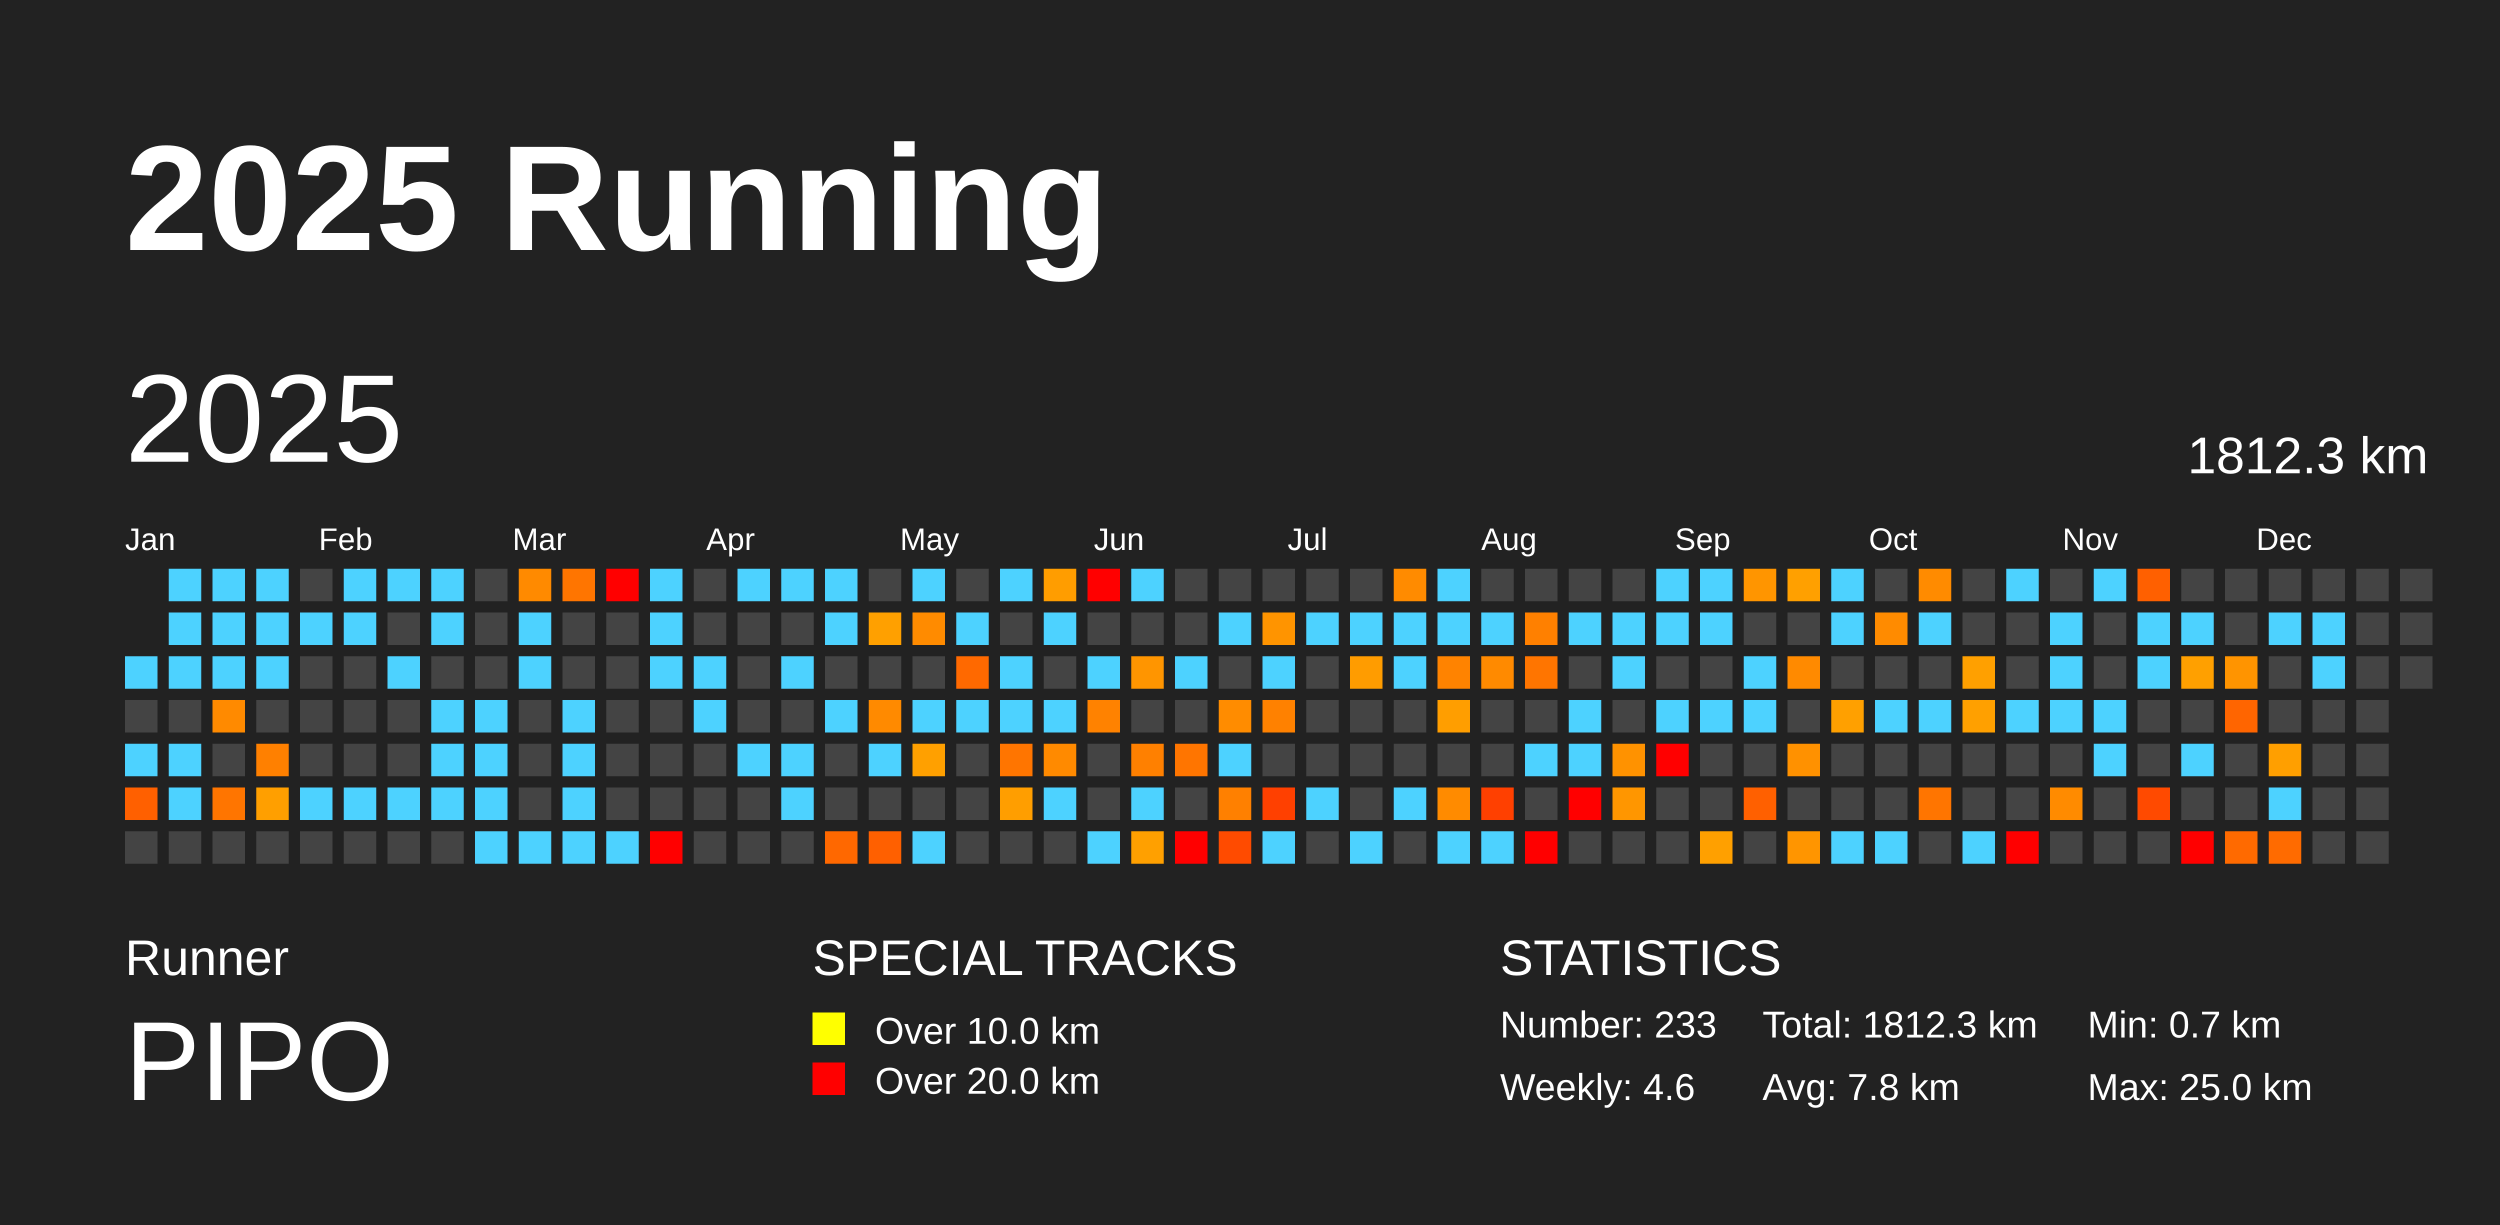
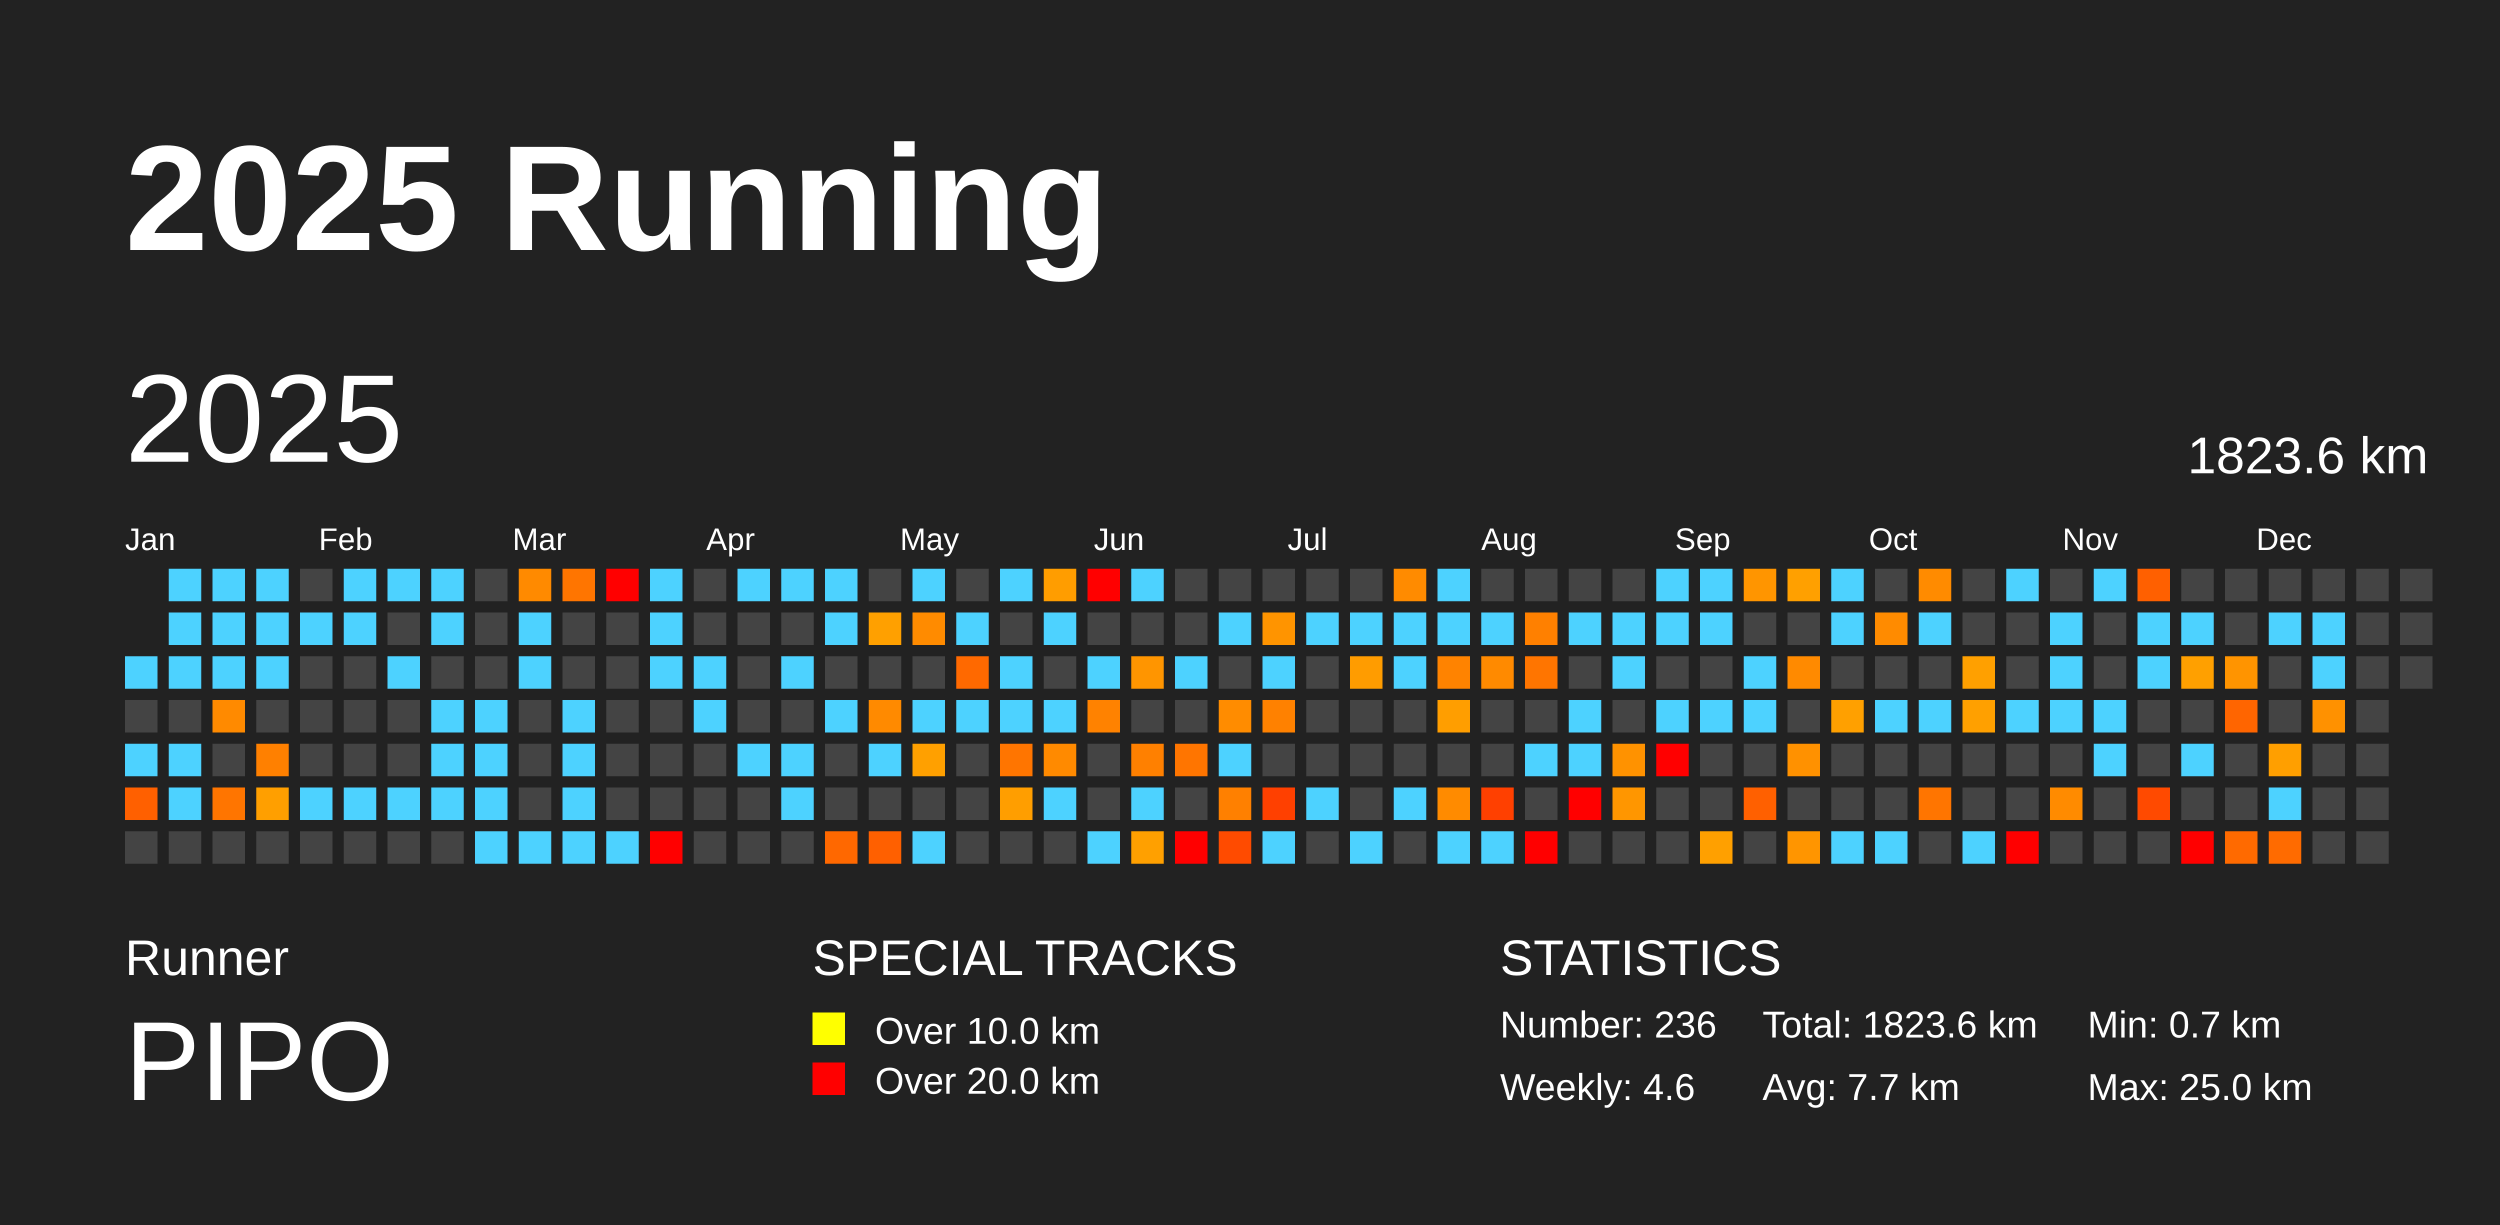
<svg xmlns="http://www.w3.org/2000/svg" baseProfile="full" height="98mm" version="1.1" viewBox="0,0,200,98" width="200mm">
  <defs />
  <rect fill="#222222" height="98" width="200" x="0" y="0" />
  <text fill="#FFFFFF" style="font-size:12px; font-family:Arial; font-weight:bold;" x="10" y="20">2025 Running</text>
  <text fill="#FFFFFF" style="font-size:4px; font-family:Arial" x="10" y="78">Runner</text>
  <text fill="#FFFFFF" style="font-size:9px; font-family:Arial" x="10" y="88">PIPO</text>
  <text fill="#FFFFFF" style="font-size:4px; font-family:Arial" x="65" y="78">SPECIAL TRACKS</text>
  <rect fill="yellow" height="2.6" width="2.6" x="65" y="81" />
  <text fill="#FFFFFF" style="font-size:3px; font-family:Arial" x="70" y="83.5">Over 10.0 km</text>
  <rect fill="red" height="2.6" width="2.6" x="65" y="85" />
  <text fill="#FFFFFF" style="font-size:3px; font-family:Arial" x="70" y="87.5">Over 20.0 km</text>
  <text fill="#FFFFFF" style="font-size:4px; font-family:Arial" x="120" y="78">STATISTICS</text>
-   <text fill="#FFFFFF" style="font-size:3px; font-family:Arial" x="120" y="83">Number: 233</text>
+   <text fill="#FFFFFF" style="font-size:3px; font-family:Arial" x="120" y="83">Number: 236</text>
  <text fill="#FFFFFF" style="font-size:3px; font-family:Arial" x="120" y="88">Weekly: 4.6</text>
-   <text fill="#FFFFFF" style="font-size:3px; font-family:Arial" x="141" y="83">Total: 1812.3 km</text>
-   <text fill="#FFFFFF" style="font-size:3px; font-family:Arial" x="141" y="88">Avg: 7.8 km</text>
+   <text fill="#FFFFFF" style="font-size:3px; font-family:Arial" x="141" y="83">Total: 1823.6 km</text>
+   <text fill="#FFFFFF" style="font-size:3px; font-family:Arial" x="141" y="88">Avg: 7.7 km</text>
  <text fill="#FFFFFF" style="font-size:3px; font-family:Arial" x="167" y="83">Min: 0.7 km</text>
  <text fill="#FFFFFF" style="font-size:3px; font-family:Arial" x="167" y="88">Max: 25.0 km</text>
  <text dominant-baseline="hanging" fill="#FFFFFF" style="font-size:10.0px; font-family:Arial;" x="10" y="30">2025</text>
-   <text dominant-baseline="hanging" fill="#FFFFFF" style="font-size:4.125px; font-family:Arial;" x="175" y="35">1812.3 km</text>
+   <text dominant-baseline="hanging" fill="#FFFFFF" style="font-size:4.125px; font-family:Arial;" x="175" y="35">1823.6 km</text>
  <text fill="#FFFFFF" style="font-size:2.5px; font-family:Arial" x="10.0" y="44">Jan</text>
  <text fill="#FFFFFF" style="font-size:2.5px; font-family:Arial" x="25.5" y="44">Feb</text>
  <text fill="#FFFFFF" style="font-size:2.5px; font-family:Arial" x="41.0" y="44">Mar</text>
  <text fill="#FFFFFF" style="font-size:2.5px; font-family:Arial" x="56.5" y="44">Apr</text>
  <text fill="#FFFFFF" style="font-size:2.5px; font-family:Arial" x="72.0" y="44">May</text>
  <text fill="#FFFFFF" style="font-size:2.5px; font-family:Arial" x="87.5" y="44">Jun</text>
  <text fill="#FFFFFF" style="font-size:2.5px; font-family:Arial" x="103.0" y="44">Jul</text>
  <text fill="#FFFFFF" style="font-size:2.5px; font-family:Arial" x="118.5" y="44">Aug</text>
  <text fill="#FFFFFF" style="font-size:2.5px; font-family:Arial" x="134.0" y="44">Sep</text>
  <text fill="#FFFFFF" style="font-size:2.5px; font-family:Arial" x="149.5" y="44">Oct</text>
  <text fill="#FFFFFF" style="font-size:2.5px; font-family:Arial" x="165.0" y="44">Nov</text>
  <text fill="#FFFFFF" style="font-size:2.5px; font-family:Arial" x="180.5" y="44">Dec</text>
  <rect fill="#4dd2ff" height="2.6" width="2.6" x="10.0" y="52.5" />
  <rect fill="#444444" height="2.6" width="2.6" x="10.0" y="56.0" />
  <rect fill="#4dd2ff" height="2.6" width="2.6" x="10.0" y="59.5" />
  <rect fill="#ff6000" height="2.6" width="2.6" x="10.0" y="63.0" />
  <rect fill="#444444" height="2.6" width="2.6" x="10.0" y="66.5" />
  <rect fill="#4dd2ff" height="2.6" width="2.6" x="13.5" y="45.5" />
  <rect fill="#4dd2ff" height="2.6" width="2.6" x="13.5" y="49.0" />
  <rect fill="#4dd2ff" height="2.6" width="2.6" x="13.5" y="52.5" />
  <rect fill="#444444" height="2.6" width="2.6" x="13.5" y="56.0" />
  <rect fill="#4dd2ff" height="2.6" width="2.6" x="13.5" y="59.5" />
  <rect fill="#4dd2ff" height="2.6" width="2.6" x="13.5" y="63.0" />
  <rect fill="#444444" height="2.6" width="2.6" x="13.5" y="66.5" />
  <rect fill="#4dd2ff" height="2.6" width="2.6" x="17.0" y="45.5" />
  <rect fill="#4dd2ff" height="2.6" width="2.6" x="17.0" y="49.0" />
  <rect fill="#4dd2ff" height="2.6" width="2.6" x="17.0" y="52.5" />
  <rect fill="#ff8a00" height="2.6" width="2.6" x="17.0" y="56.0" />
  <rect fill="#444444" height="2.6" width="2.6" x="17.0" y="59.5" />
  <rect fill="#ff7500" height="2.6" width="2.6" x="17.0" y="63.0" />
  <rect fill="#444444" height="2.6" width="2.6" x="17.0" y="66.5" />
  <rect fill="#4dd2ff" height="2.6" width="2.6" x="20.5" y="45.5" />
  <rect fill="#4dd2ff" height="2.6" width="2.6" x="20.5" y="49.0" />
  <rect fill="#4dd2ff" height="2.6" width="2.6" x="20.5" y="52.5" />
  <rect fill="#444444" height="2.6" width="2.6" x="20.5" y="56.0" />
  <rect fill="#ff8000" height="2.6" width="2.6" x="20.5" y="59.5" />
  <rect fill="#ff9f00" height="2.6" width="2.6" x="20.5" y="63.0" />
  <rect fill="#444444" height="2.6" width="2.6" x="20.5" y="66.5" />
  <rect fill="#444444" height="2.6" width="2.6" x="24.0" y="45.5" />
  <rect fill="#4dd2ff" height="2.6" width="2.6" x="24.0" y="49.0" />
  <rect fill="#444444" height="2.6" width="2.6" x="24.0" y="52.5" />
  <rect fill="#444444" height="2.6" width="2.6" x="24.0" y="56.0" />
  <rect fill="#444444" height="2.6" width="2.6" x="24.0" y="59.5" />
  <rect fill="#4dd2ff" height="2.6" width="2.6" x="24.0" y="63.0" />
  <rect fill="#444444" height="2.6" width="2.6" x="24.0" y="66.5" />
  <rect fill="#4dd2ff" height="2.6" width="2.6" x="27.5" y="45.5" />
  <rect fill="#4dd2ff" height="2.6" width="2.6" x="27.5" y="49.0" />
  <rect fill="#444444" height="2.6" width="2.6" x="27.5" y="52.5" />
  <rect fill="#444444" height="2.6" width="2.6" x="27.5" y="56.0" />
  <rect fill="#444444" height="2.6" width="2.6" x="27.5" y="59.5" />
  <rect fill="#4dd2ff" height="2.6" width="2.6" x="27.5" y="63.0" />
  <rect fill="#444444" height="2.6" width="2.6" x="27.5" y="66.5" />
  <rect fill="#4dd2ff" height="2.6" width="2.6" x="31.0" y="45.5" />
  <rect fill="#444444" height="2.6" width="2.6" x="31.0" y="49.0" />
  <rect fill="#4dd2ff" height="2.6" width="2.6" x="31.0" y="52.5" />
  <rect fill="#444444" height="2.6" width="2.6" x="31.0" y="56.0" />
  <rect fill="#444444" height="2.6" width="2.6" x="31.0" y="59.5" />
  <rect fill="#4dd2ff" height="2.6" width="2.6" x="31.0" y="63.0" />
  <rect fill="#444444" height="2.6" width="2.6" x="31.0" y="66.5" />
  <rect fill="#4dd2ff" height="2.6" width="2.6" x="34.5" y="45.5" />
  <rect fill="#4dd2ff" height="2.6" width="2.6" x="34.5" y="49.0" />
  <rect fill="#444444" height="2.6" width="2.6" x="34.5" y="52.5" />
  <rect fill="#4dd2ff" height="2.6" width="2.6" x="34.5" y="56.0" />
  <rect fill="#4dd2ff" height="2.6" width="2.6" x="34.5" y="59.5" />
  <rect fill="#4dd2ff" height="2.6" width="2.6" x="34.5" y="63.0" />
  <rect fill="#444444" height="2.6" width="2.6" x="34.5" y="66.5" />
  <rect fill="#444444" height="2.6" width="2.6" x="38.0" y="45.5" />
  <rect fill="#444444" height="2.6" width="2.6" x="38.0" y="49.0" />
  <rect fill="#444444" height="2.6" width="2.6" x="38.0" y="52.5" />
  <rect fill="#4dd2ff" height="2.6" width="2.6" x="38.0" y="56.0" />
  <rect fill="#4dd2ff" height="2.6" width="2.6" x="38.0" y="59.5" />
  <rect fill="#4dd2ff" height="2.6" width="2.6" x="38.0" y="63.0" />
  <rect fill="#4dd2ff" height="2.6" width="2.6" x="38.0" y="66.5" />
  <rect fill="#ff8a00" height="2.6" width="2.6" x="41.5" y="45.5" />
  <rect fill="#4dd2ff" height="2.6" width="2.6" x="41.5" y="49.0" />
  <rect fill="#4dd2ff" height="2.6" width="2.6" x="41.5" y="52.5" />
  <rect fill="#444444" height="2.6" width="2.6" x="41.5" y="56.0" />
  <rect fill="#444444" height="2.6" width="2.6" x="41.5" y="59.5" />
  <rect fill="#444444" height="2.6" width="2.6" x="41.5" y="63.0" />
  <rect fill="#4dd2ff" height="2.6" width="2.6" x="41.5" y="66.5" />
  <rect fill="#ff7500" height="2.6" width="2.6" x="45.0" y="45.5" />
  <rect fill="#444444" height="2.6" width="2.6" x="45.0" y="49.0" />
  <rect fill="#444444" height="2.6" width="2.6" x="45.0" y="52.5" />
  <rect fill="#4dd2ff" height="2.6" width="2.6" x="45.0" y="56.0" />
  <rect fill="#4dd2ff" height="2.6" width="2.6" x="45.0" y="59.5" />
  <rect fill="#4dd2ff" height="2.6" width="2.6" x="45.0" y="63.0" />
  <rect fill="#4dd2ff" height="2.6" width="2.6" x="45.0" y="66.5" />
  <rect fill="red" height="2.6" width="2.6" x="48.5" y="45.5" />
  <rect fill="#444444" height="2.6" width="2.6" x="48.5" y="49.0" />
  <rect fill="#444444" height="2.6" width="2.6" x="48.5" y="52.5" />
  <rect fill="#444444" height="2.6" width="2.6" x="48.5" y="56.0" />
  <rect fill="#444444" height="2.6" width="2.6" x="48.5" y="59.5" />
  <rect fill="#444444" height="2.6" width="2.6" x="48.5" y="63.0" />
  <rect fill="#4dd2ff" height="2.6" width="2.6" x="48.5" y="66.5" />
  <rect fill="#4dd2ff" height="2.6" width="2.6" x="52.0" y="45.5" />
  <rect fill="#4dd2ff" height="2.6" width="2.6" x="52.0" y="49.0" />
  <rect fill="#4dd2ff" height="2.6" width="2.6" x="52.0" y="52.5" />
  <rect fill="#444444" height="2.6" width="2.6" x="52.0" y="56.0" />
  <rect fill="#444444" height="2.6" width="2.6" x="52.0" y="59.5" />
  <rect fill="#444444" height="2.6" width="2.6" x="52.0" y="63.0" />
  <rect fill="red" height="2.6" width="2.6" x="52.0" y="66.5" />
  <rect fill="#444444" height="2.6" width="2.6" x="55.5" y="45.5" />
  <rect fill="#444444" height="2.6" width="2.6" x="55.5" y="49.0" />
  <rect fill="#4dd2ff" height="2.6" width="2.6" x="55.5" y="52.5" />
  <rect fill="#4dd2ff" height="2.6" width="2.6" x="55.5" y="56.0" />
  <rect fill="#444444" height="2.6" width="2.6" x="55.5" y="59.5" />
  <rect fill="#444444" height="2.6" width="2.6" x="55.5" y="63.0" />
  <rect fill="#444444" height="2.6" width="2.6" x="55.5" y="66.5" />
  <rect fill="#4dd2ff" height="2.6" width="2.6" x="59.0" y="45.5" />
  <rect fill="#444444" height="2.6" width="2.6" x="59.0" y="49.0" />
  <rect fill="#444444" height="2.6" width="2.6" x="59.0" y="52.5" />
  <rect fill="#444444" height="2.6" width="2.6" x="59.0" y="56.0" />
  <rect fill="#4dd2ff" height="2.6" width="2.6" x="59.0" y="59.5" />
  <rect fill="#444444" height="2.6" width="2.6" x="59.0" y="63.0" />
  <rect fill="#444444" height="2.6" width="2.6" x="59.0" y="66.5" />
  <rect fill="#4dd2ff" height="2.6" width="2.6" x="62.5" y="45.5" />
  <rect fill="#444444" height="2.6" width="2.6" x="62.5" y="49.0" />
  <rect fill="#4dd2ff" height="2.6" width="2.6" x="62.5" y="52.5" />
  <rect fill="#444444" height="2.6" width="2.6" x="62.5" y="56.0" />
  <rect fill="#4dd2ff" height="2.6" width="2.6" x="62.5" y="59.5" />
  <rect fill="#4dd2ff" height="2.6" width="2.6" x="62.5" y="63.0" />
  <rect fill="#444444" height="2.6" width="2.6" x="62.5" y="66.5" />
  <rect fill="#4dd2ff" height="2.6" width="2.6" x="66.0" y="45.5" />
  <rect fill="#4dd2ff" height="2.6" width="2.6" x="66.0" y="49.0" />
  <rect fill="#444444" height="2.6" width="2.6" x="66.0" y="52.5" />
  <rect fill="#4dd2ff" height="2.6" width="2.6" x="66.0" y="56.0" />
  <rect fill="#444444" height="2.6" width="2.6" x="66.0" y="59.5" />
  <rect fill="#444444" height="2.6" width="2.6" x="66.0" y="63.0" />
  <rect fill="#ff6800" height="2.6" width="2.6" x="66.0" y="66.5" />
  <rect fill="#444444" height="2.6" width="2.6" x="69.5" y="45.5" />
  <rect fill="#ffa000" height="2.6" width="2.6" x="69.5" y="49.0" />
  <rect fill="#444444" height="2.6" width="2.6" x="69.5" y="52.5" />
  <rect fill="#ff8a00" height="2.6" width="2.6" x="69.5" y="56.0" />
  <rect fill="#4dd2ff" height="2.6" width="2.6" x="69.5" y="59.5" />
  <rect fill="#444444" height="2.6" width="2.6" x="69.5" y="63.0" />
  <rect fill="#ff6000" height="2.6" width="2.6" x="69.5" y="66.5" />
  <rect fill="#4dd2ff" height="2.6" width="2.6" x="73.0" y="45.5" />
  <rect fill="#ff8b00" height="2.6" width="2.6" x="73.0" y="49.0" />
  <rect fill="#444444" height="2.6" width="2.6" x="73.0" y="52.5" />
  <rect fill="#4dd2ff" height="2.6" width="2.6" x="73.0" y="56.0" />
  <rect fill="#ffa000" height="2.6" width="2.6" x="73.0" y="59.5" />
  <rect fill="#444444" height="2.6" width="2.6" x="73.0" y="63.0" />
  <rect fill="#4dd2ff" height="2.6" width="2.6" x="73.0" y="66.5" />
  <rect fill="#444444" height="2.6" width="2.6" x="76.5" y="45.5" />
  <rect fill="#4dd2ff" height="2.6" width="2.6" x="76.5" y="49.0" />
  <rect fill="#ff6900" height="2.6" width="2.6" x="76.5" y="52.5" />
  <rect fill="#4dd2ff" height="2.6" width="2.6" x="76.5" y="56.0" />
  <rect fill="#444444" height="2.6" width="2.6" x="76.5" y="59.5" />
  <rect fill="#444444" height="2.6" width="2.6" x="76.5" y="63.0" />
  <rect fill="#444444" height="2.6" width="2.6" x="76.5" y="66.5" />
  <rect fill="#4dd2ff" height="2.6" width="2.6" x="80.0" y="45.5" />
  <rect fill="#444444" height="2.6" width="2.6" x="80.0" y="49.0" />
  <rect fill="#4dd2ff" height="2.6" width="2.6" x="80.0" y="52.5" />
  <rect fill="#4dd2ff" height="2.6" width="2.6" x="80.0" y="56.0" />
  <rect fill="#ff7500" height="2.6" width="2.6" x="80.0" y="59.5" />
  <rect fill="#ff9e00" height="2.6" width="2.6" x="80.0" y="63.0" />
  <rect fill="#444444" height="2.6" width="2.6" x="80.0" y="66.5" />
  <rect fill="#ff9d00" height="2.6" width="2.6" x="83.5" y="45.5" />
  <rect fill="#4dd2ff" height="2.6" width="2.6" x="83.5" y="49.0" />
  <rect fill="#444444" height="2.6" width="2.6" x="83.5" y="52.5" />
  <rect fill="#4dd2ff" height="2.6" width="2.6" x="83.5" y="56.0" />
  <rect fill="#ff8a00" height="2.6" width="2.6" x="83.5" y="59.5" />
  <rect fill="#4dd2ff" height="2.6" width="2.6" x="83.5" y="63.0" />
  <rect fill="#444444" height="2.6" width="2.6" x="83.5" y="66.5" />
  <rect fill="red" height="2.6" width="2.6" x="87.0" y="45.5" />
  <rect fill="#444444" height="2.6" width="2.6" x="87.0" y="49.0" />
  <rect fill="#4dd2ff" height="2.6" width="2.6" x="87.0" y="52.5" />
  <rect fill="#ff8200" height="2.6" width="2.6" x="87.0" y="56.0" />
  <rect fill="#444444" height="2.6" width="2.6" x="87.0" y="59.5" />
  <rect fill="#444444" height="2.6" width="2.6" x="87.0" y="63.0" />
  <rect fill="#4dd2ff" height="2.6" width="2.6" x="87.0" y="66.5" />
  <rect fill="#4dd2ff" height="2.6" width="2.6" x="90.5" y="45.5" />
  <rect fill="#444444" height="2.6" width="2.6" x="90.5" y="49.0" />
  <rect fill="#ff9500" height="2.6" width="2.6" x="90.5" y="52.5" />
  <rect fill="#444444" height="2.6" width="2.6" x="90.5" y="56.0" />
  <rect fill="#ff8000" height="2.6" width="2.6" x="90.5" y="59.5" />
  <rect fill="#4dd2ff" height="2.6" width="2.6" x="90.5" y="63.0" />
  <rect fill="#ffa000" height="2.6" width="2.6" x="90.5" y="66.5" />
  <rect fill="#444444" height="2.6" width="2.6" x="94.0" y="45.5" />
  <rect fill="#444444" height="2.6" width="2.6" x="94.0" y="49.0" />
  <rect fill="#4dd2ff" height="2.6" width="2.6" x="94.0" y="52.5" />
  <rect fill="#444444" height="2.6" width="2.6" x="94.0" y="56.0" />
  <rect fill="#ff7500" height="2.6" width="2.6" x="94.0" y="59.5" />
  <rect fill="#444444" height="2.6" width="2.6" x="94.0" y="63.0" />
  <rect fill="red" height="2.6" width="2.6" x="94.0" y="66.5" />
  <rect fill="#444444" height="2.6" width="2.6" x="97.5" y="45.5" />
  <rect fill="#4dd2ff" height="2.6" width="2.6" x="97.5" y="49.0" />
  <rect fill="#444444" height="2.6" width="2.6" x="97.5" y="52.5" />
  <rect fill="#ff8c00" height="2.6" width="2.6" x="97.5" y="56.0" />
  <rect fill="#4dd2ff" height="2.6" width="2.6" x="97.5" y="59.5" />
  <rect fill="#ff8000" height="2.6" width="2.6" x="97.5" y="63.0" />
  <rect fill="#ff4b00" height="2.6" width="2.6" x="97.5" y="66.5" />
  <rect fill="#444444" height="2.6" width="2.6" x="101.0" y="45.5" />
  <rect fill="#ff9400" height="2.6" width="2.6" x="101.0" y="49.0" />
  <rect fill="#4dd2ff" height="2.6" width="2.6" x="101.0" y="52.5" />
  <rect fill="#ff8100" height="2.6" width="2.6" x="101.0" y="56.0" />
  <rect fill="#444444" height="2.6" width="2.6" x="101.0" y="59.5" />
  <rect fill="#ff4000" height="2.6" width="2.6" x="101.0" y="63.0" />
  <rect fill="#4dd2ff" height="2.6" width="2.6" x="101.0" y="66.5" />
  <rect fill="#444444" height="2.6" width="2.6" x="104.5" y="45.5" />
  <rect fill="#4dd2ff" height="2.6" width="2.6" x="104.5" y="49.0" />
  <rect fill="#444444" height="2.6" width="2.6" x="104.5" y="52.5" />
  <rect fill="#444444" height="2.6" width="2.6" x="104.5" y="56.0" />
  <rect fill="#444444" height="2.6" width="2.6" x="104.5" y="59.5" />
  <rect fill="#4dd2ff" height="2.6" width="2.6" x="104.5" y="63.0" />
  <rect fill="#444444" height="2.6" width="2.6" x="104.5" y="66.5" />
  <rect fill="#444444" height="2.6" width="2.6" x="108.0" y="45.5" />
  <rect fill="#4dd2ff" height="2.6" width="2.6" x="108.0" y="49.0" />
  <rect fill="#ff9c00" height="2.6" width="2.6" x="108.0" y="52.5" />
  <rect fill="#444444" height="2.6" width="2.6" x="108.0" y="56.0" />
  <rect fill="#444444" height="2.6" width="2.6" x="108.0" y="59.5" />
  <rect fill="#444444" height="2.6" width="2.6" x="108.0" y="63.0" />
  <rect fill="#4dd2ff" height="2.6" width="2.6" x="108.0" y="66.5" />
  <rect fill="#ff8b00" height="2.6" width="2.6" x="111.5" y="45.5" />
  <rect fill="#4dd2ff" height="2.6" width="2.6" x="111.5" y="49.0" />
  <rect fill="#4dd2ff" height="2.6" width="2.6" x="111.5" y="52.5" />
  <rect fill="#444444" height="2.6" width="2.6" x="111.5" y="56.0" />
  <rect fill="#444444" height="2.6" width="2.6" x="111.5" y="59.5" />
  <rect fill="#4dd2ff" height="2.6" width="2.6" x="111.5" y="63.0" />
  <rect fill="#444444" height="2.6" width="2.6" x="111.5" y="66.5" />
  <rect fill="#4dd2ff" height="2.6" width="2.6" x="115.0" y="45.5" />
  <rect fill="#4dd2ff" height="2.6" width="2.6" x="115.0" y="49.0" />
  <rect fill="#ff8300" height="2.6" width="2.6" x="115.0" y="52.5" />
  <rect fill="#ff9e00" height="2.6" width="2.6" x="115.0" y="56.0" />
  <rect fill="#444444" height="2.6" width="2.6" x="115.0" y="59.5" />
  <rect fill="#ff8b00" height="2.6" width="2.6" x="115.0" y="63.0" />
  <rect fill="#4dd2ff" height="2.6" width="2.6" x="115.0" y="66.5" />
  <rect fill="#444444" height="2.6" width="2.6" x="118.5" y="45.5" />
  <rect fill="#4dd2ff" height="2.6" width="2.6" x="118.5" y="49.0" />
  <rect fill="#ff8a00" height="2.6" width="2.6" x="118.5" y="52.5" />
  <rect fill="#444444" height="2.6" width="2.6" x="118.5" y="56.0" />
  <rect fill="#444444" height="2.6" width="2.6" x="118.5" y="59.5" />
  <rect fill="#ff4000" height="2.6" width="2.6" x="118.5" y="63.0" />
  <rect fill="#4dd2ff" height="2.6" width="2.6" x="118.5" y="66.5" />
  <rect fill="#444444" height="2.6" width="2.6" x="122.0" y="45.5" />
  <rect fill="#ff8000" height="2.6" width="2.6" x="122.0" y="49.0" />
  <rect fill="#ff7500" height="2.6" width="2.6" x="122.0" y="52.5" />
  <rect fill="#444444" height="2.6" width="2.6" x="122.0" y="56.0" />
  <rect fill="#4dd2ff" height="2.6" width="2.6" x="122.0" y="59.5" />
  <rect fill="#444444" height="2.6" width="2.6" x="122.0" y="63.0" />
  <rect fill="red" height="2.6" width="2.6" x="122.0" y="66.5" />
  <rect fill="#444444" height="2.6" width="2.6" x="125.5" y="45.5" />
  <rect fill="#4dd2ff" height="2.6" width="2.6" x="125.5" y="49.0" />
  <rect fill="#444444" height="2.6" width="2.6" x="125.5" y="52.5" />
  <rect fill="#4dd2ff" height="2.6" width="2.6" x="125.5" y="56.0" />
  <rect fill="#4dd2ff" height="2.6" width="2.6" x="125.5" y="59.5" />
  <rect fill="red" height="2.6" width="2.6" x="125.5" y="63.0" />
  <rect fill="#444444" height="2.6" width="2.6" x="125.5" y="66.5" />
  <rect fill="#444444" height="2.6" width="2.6" x="129.0" y="45.5" />
  <rect fill="#4dd2ff" height="2.6" width="2.6" x="129.0" y="49.0" />
  <rect fill="#4dd2ff" height="2.6" width="2.6" x="129.0" y="52.5" />
  <rect fill="#444444" height="2.6" width="2.6" x="129.0" y="56.0" />
  <rect fill="#ff9200" height="2.6" width="2.6" x="129.0" y="59.5" />
  <rect fill="#ff9600" height="2.6" width="2.6" x="129.0" y="63.0" />
  <rect fill="#444444" height="2.6" width="2.6" x="129.0" y="66.5" />
  <rect fill="#4dd2ff" height="2.6" width="2.6" x="132.5" y="45.5" />
  <rect fill="#4dd2ff" height="2.6" width="2.6" x="132.5" y="49.0" />
  <rect fill="#444444" height="2.6" width="2.6" x="132.5" y="52.5" />
  <rect fill="#4dd2ff" height="2.6" width="2.6" x="132.5" y="56.0" />
  <rect fill="red" height="2.6" width="2.6" x="132.5" y="59.5" />
  <rect fill="#444444" height="2.6" width="2.6" x="132.5" y="63.0" />
  <rect fill="#444444" height="2.6" width="2.6" x="132.5" y="66.5" />
  <rect fill="#4dd2ff" height="2.6" width="2.6" x="136.0" y="45.5" />
  <rect fill="#4dd2ff" height="2.6" width="2.6" x="136.0" y="49.0" />
  <rect fill="#444444" height="2.6" width="2.6" x="136.0" y="52.5" />
  <rect fill="#4dd2ff" height="2.6" width="2.6" x="136.0" y="56.0" />
  <rect fill="#444444" height="2.6" width="2.6" x="136.0" y="59.5" />
  <rect fill="#444444" height="2.6" width="2.6" x="136.0" y="63.0" />
  <rect fill="#ffa000" height="2.6" width="2.6" x="136.0" y="66.5" />
  <rect fill="#ff9500" height="2.6" width="2.6" x="139.5" y="45.5" />
  <rect fill="#444444" height="2.6" width="2.6" x="139.5" y="49.0" />
  <rect fill="#4dd2ff" height="2.6" width="2.6" x="139.5" y="52.5" />
  <rect fill="#4dd2ff" height="2.6" width="2.6" x="139.5" y="56.0" />
  <rect fill="#444444" height="2.6" width="2.6" x="139.5" y="59.5" />
  <rect fill="#ff6000" height="2.6" width="2.6" x="139.5" y="63.0" />
  <rect fill="#444444" height="2.6" width="2.6" x="139.5" y="66.5" />
  <rect fill="#ffa000" height="2.6" width="2.6" x="143.0" y="45.5" />
  <rect fill="#444444" height="2.6" width="2.6" x="143.0" y="49.0" />
  <rect fill="#ff8a00" height="2.6" width="2.6" x="143.0" y="52.5" />
  <rect fill="#444444" height="2.6" width="2.6" x="143.0" y="56.0" />
  <rect fill="#ff9100" height="2.6" width="2.6" x="143.0" y="59.5" />
  <rect fill="#444444" height="2.6" width="2.6" x="143.0" y="63.0" />
  <rect fill="#ff9500" height="2.6" width="2.6" x="143.0" y="66.5" />
  <rect fill="#4dd2ff" height="2.6" width="2.6" x="146.5" y="45.5" />
  <rect fill="#4dd2ff" height="2.6" width="2.6" x="146.5" y="49.0" />
  <rect fill="#444444" height="2.6" width="2.6" x="146.5" y="52.5" />
  <rect fill="#ffa000" height="2.6" width="2.6" x="146.5" y="56.0" />
  <rect fill="#444444" height="2.6" width="2.6" x="146.5" y="59.5" />
  <rect fill="#444444" height="2.6" width="2.6" x="146.5" y="63.0" />
  <rect fill="#4dd2ff" height="2.6" width="2.6" x="146.5" y="66.5" />
  <rect fill="#444444" height="2.6" width="2.6" x="150.0" y="45.5" />
  <rect fill="#ff8b00" height="2.6" width="2.6" x="150.0" y="49.0" />
  <rect fill="#444444" height="2.6" width="2.6" x="150.0" y="52.5" />
  <rect fill="#4dd2ff" height="2.6" width="2.6" x="150.0" y="56.0" />
  <rect fill="#444444" height="2.6" width="2.6" x="150.0" y="59.5" />
  <rect fill="#444444" height="2.6" width="2.6" x="150.0" y="63.0" />
  <rect fill="#4dd2ff" height="2.6" width="2.6" x="150.0" y="66.5" />
  <rect fill="#ff8b00" height="2.6" width="2.6" x="153.5" y="45.5" />
  <rect fill="#4dd2ff" height="2.6" width="2.6" x="153.5" y="49.0" />
  <rect fill="#444444" height="2.6" width="2.6" x="153.5" y="52.5" />
  <rect fill="#4dd2ff" height="2.6" width="2.6" x="153.5" y="56.0" />
  <rect fill="#444444" height="2.6" width="2.6" x="153.5" y="59.5" />
  <rect fill="#ff7500" height="2.6" width="2.6" x="153.5" y="63.0" />
  <rect fill="#444444" height="2.6" width="2.6" x="153.5" y="66.5" />
  <rect fill="#444444" height="2.6" width="2.6" x="157.0" y="45.5" />
  <rect fill="#444444" height="2.6" width="2.6" x="157.0" y="49.0" />
  <rect fill="#ffa000" height="2.6" width="2.6" x="157.0" y="52.5" />
  <rect fill="#ffa000" height="2.6" width="2.6" x="157.0" y="56.0" />
  <rect fill="#444444" height="2.6" width="2.6" x="157.0" y="59.5" />
  <rect fill="#444444" height="2.6" width="2.6" x="157.0" y="63.0" />
  <rect fill="#4dd2ff" height="2.6" width="2.6" x="157.0" y="66.5" />
  <rect fill="#4dd2ff" height="2.6" width="2.6" x="160.5" y="45.5" />
  <rect fill="#444444" height="2.6" width="2.6" x="160.5" y="49.0" />
  <rect fill="#444444" height="2.6" width="2.6" x="160.5" y="52.5" />
  <rect fill="#4dd2ff" height="2.6" width="2.6" x="160.5" y="56.0" />
  <rect fill="#444444" height="2.6" width="2.6" x="160.5" y="59.5" />
  <rect fill="#444444" height="2.6" width="2.6" x="160.5" y="63.0" />
  <rect fill="red" height="2.6" width="2.6" x="160.5" y="66.5" />
  <rect fill="#444444" height="2.6" width="2.6" x="164.0" y="45.5" />
  <rect fill="#4dd2ff" height="2.6" width="2.6" x="164.0" y="49.0" />
  <rect fill="#4dd2ff" height="2.6" width="2.6" x="164.0" y="52.5" />
  <rect fill="#4dd2ff" height="2.6" width="2.6" x="164.0" y="56.0" />
  <rect fill="#444444" height="2.6" width="2.6" x="164.0" y="59.5" />
  <rect fill="#ff8b00" height="2.6" width="2.6" x="164.0" y="63.0" />
  <rect fill="#444444" height="2.6" width="2.6" x="164.0" y="66.5" />
  <rect fill="#4dd2ff" height="2.6" width="2.6" x="167.5" y="45.5" />
  <rect fill="#444444" height="2.6" width="2.6" x="167.5" y="49.0" />
  <rect fill="#444444" height="2.6" width="2.6" x="167.5" y="52.5" />
  <rect fill="#4dd2ff" height="2.6" width="2.6" x="167.5" y="56.0" />
  <rect fill="#4dd2ff" height="2.6" width="2.6" x="167.5" y="59.5" />
  <rect fill="#444444" height="2.6" width="2.6" x="167.5" y="63.0" />
  <rect fill="#444444" height="2.6" width="2.6" x="167.5" y="66.5" />
  <rect fill="#ff6000" height="2.6" width="2.6" x="171.0" y="45.5" />
  <rect fill="#4dd2ff" height="2.6" width="2.6" x="171.0" y="49.0" />
  <rect fill="#4dd2ff" height="2.6" width="2.6" x="171.0" y="52.5" />
  <rect fill="#444444" height="2.6" width="2.6" x="171.0" y="56.0" />
  <rect fill="#444444" height="2.6" width="2.6" x="171.0" y="59.5" />
  <rect fill="#ff4a00" height="2.6" width="2.6" x="171.0" y="63.0" />
  <rect fill="#444444" height="2.6" width="2.6" x="171.0" y="66.5" />
  <rect fill="#444444" height="2.6" width="2.6" x="174.5" y="45.5" />
  <rect fill="#4dd2ff" height="2.6" width="2.6" x="174.5" y="49.0" />
  <rect fill="#ffa000" height="2.6" width="2.6" x="174.5" y="52.5" />
  <rect fill="#444444" height="2.6" width="2.6" x="174.5" y="56.0" />
  <rect fill="#4dd2ff" height="2.6" width="2.6" x="174.5" y="59.5" />
  <rect fill="#444444" height="2.6" width="2.6" x="174.5" y="63.0" />
  <rect fill="red" height="2.6" width="2.6" x="174.5" y="66.5" />
  <rect fill="#444444" height="2.6" width="2.6" x="178.0" y="45.5" />
  <rect fill="#444444" height="2.6" width="2.6" x="178.0" y="49.0" />
  <rect fill="#ff9400" height="2.6" width="2.6" x="178.0" y="52.5" />
  <rect fill="#ff6500" height="2.6" width="2.6" x="178.0" y="56.0" />
  <rect fill="#444444" height="2.6" width="2.6" x="178.0" y="59.5" />
  <rect fill="#444444" height="2.6" width="2.6" x="178.0" y="63.0" />
  <rect fill="#ff6a00" height="2.6" width="2.6" x="178.0" y="66.5" />
  <rect fill="#444444" height="2.6" width="2.6" x="181.5" y="45.5" />
  <rect fill="#4dd2ff" height="2.6" width="2.6" x="181.5" y="49.0" />
  <rect fill="#444444" height="2.6" width="2.6" x="181.5" y="52.5" />
  <rect fill="#444444" height="2.6" width="2.6" x="181.5" y="56.0" />
  <rect fill="#ff9f00" height="2.6" width="2.6" x="181.5" y="59.5" />
  <rect fill="#4dd2ff" height="2.6" width="2.6" x="181.5" y="63.0" />
  <rect fill="#ff6b00" height="2.6" width="2.6" x="181.5" y="66.5" />
  <rect fill="#444444" height="2.6" width="2.6" x="185.0" y="45.5" />
  <rect fill="#4dd2ff" height="2.6" width="2.6" x="185.0" y="49.0" />
  <rect fill="#4dd2ff" height="2.6" width="2.6" x="185.0" y="52.5" />
-   <rect fill="#444444" height="2.6" width="2.6" x="185.0" y="56.0" />
+   <rect fill="#ff9100" height="2.6" width="2.6" x="185.0" y="56.0" />
  <rect fill="#444444" height="2.6" width="2.6" x="185.0" y="59.5" />
  <rect fill="#444444" height="2.6" width="2.6" x="185.0" y="63.0" />
  <rect fill="#444444" height="2.6" width="2.6" x="185.0" y="66.5" />
  <rect fill="#444444" height="2.6" width="2.6" x="188.5" y="45.5" />
  <rect fill="#444444" height="2.6" width="2.6" x="188.5" y="49.0" />
  <rect fill="#444444" height="2.6" width="2.6" x="188.5" y="52.5" />
  <rect fill="#444444" height="2.6" width="2.6" x="188.5" y="56.0" />
  <rect fill="#444444" height="2.6" width="2.6" x="188.5" y="59.5" />
  <rect fill="#444444" height="2.6" width="2.6" x="188.5" y="63.0" />
  <rect fill="#444444" height="2.6" width="2.6" x="188.5" y="66.5" />
  <rect fill="#444444" height="2.6" width="2.6" x="192.0" y="45.5" />
  <rect fill="#444444" height="2.6" width="2.6" x="192.0" y="49.0" />
  <rect fill="#444444" height="2.6" width="2.6" x="192.0" y="52.5" />
</svg>
